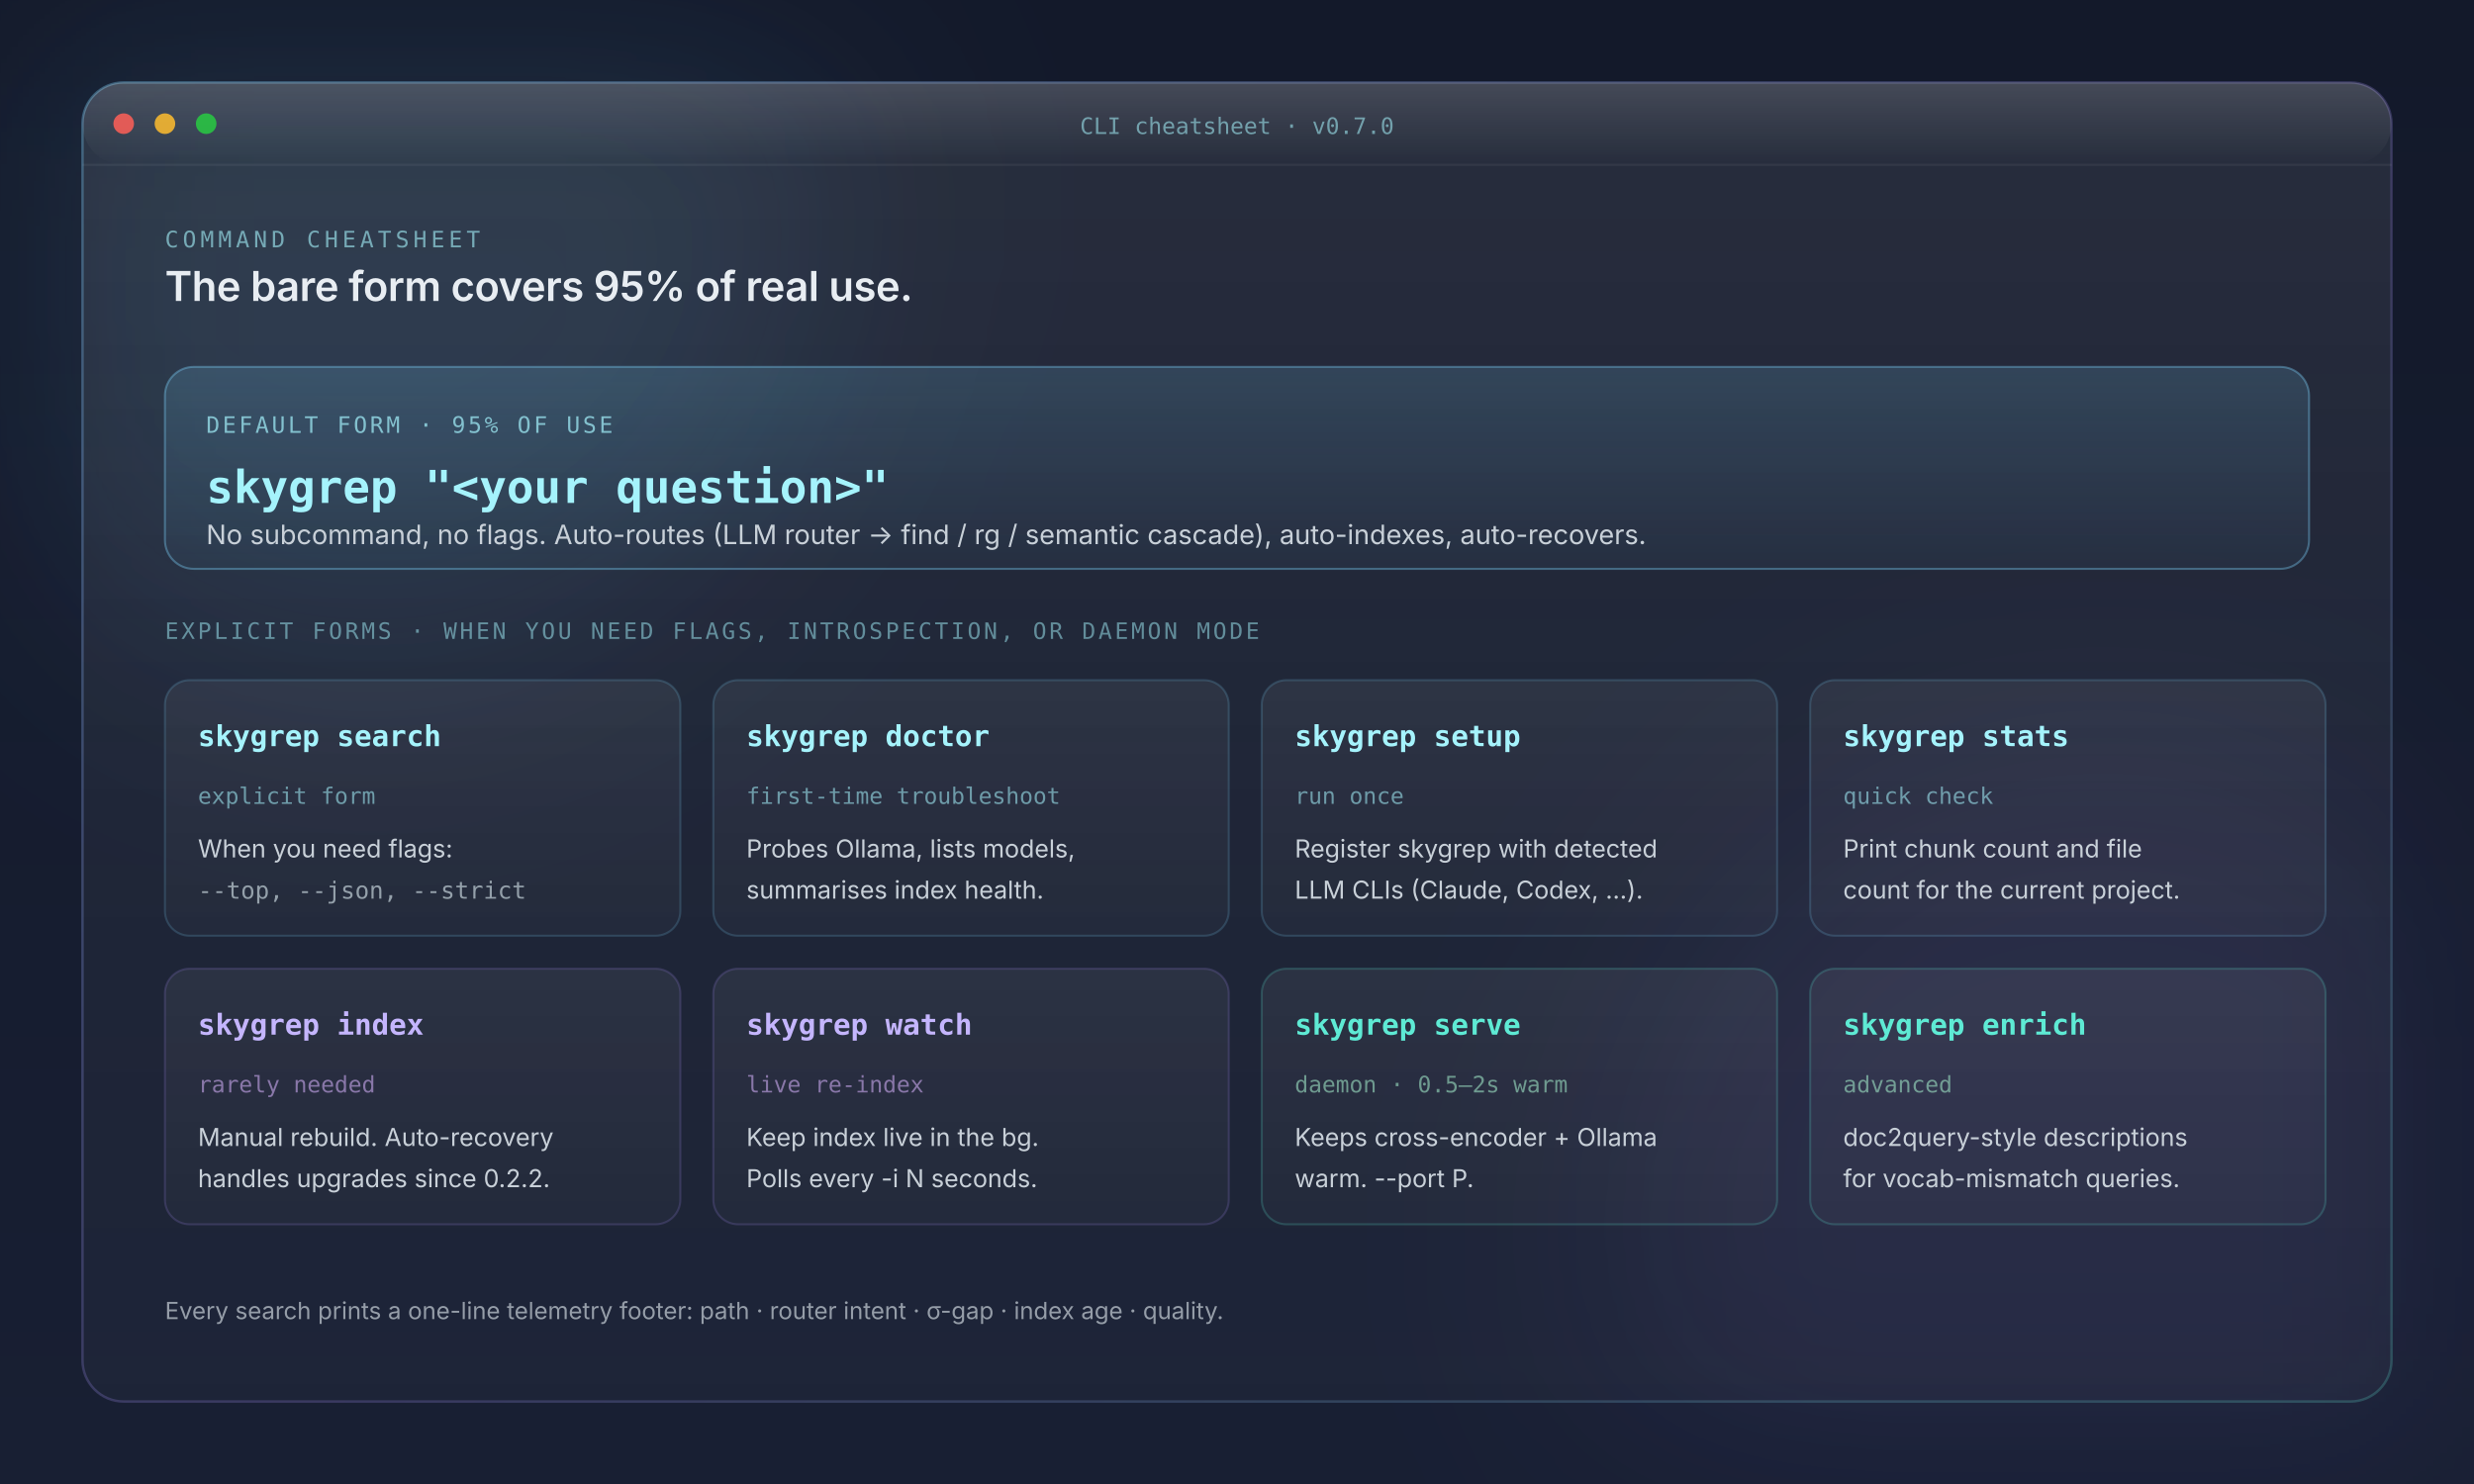
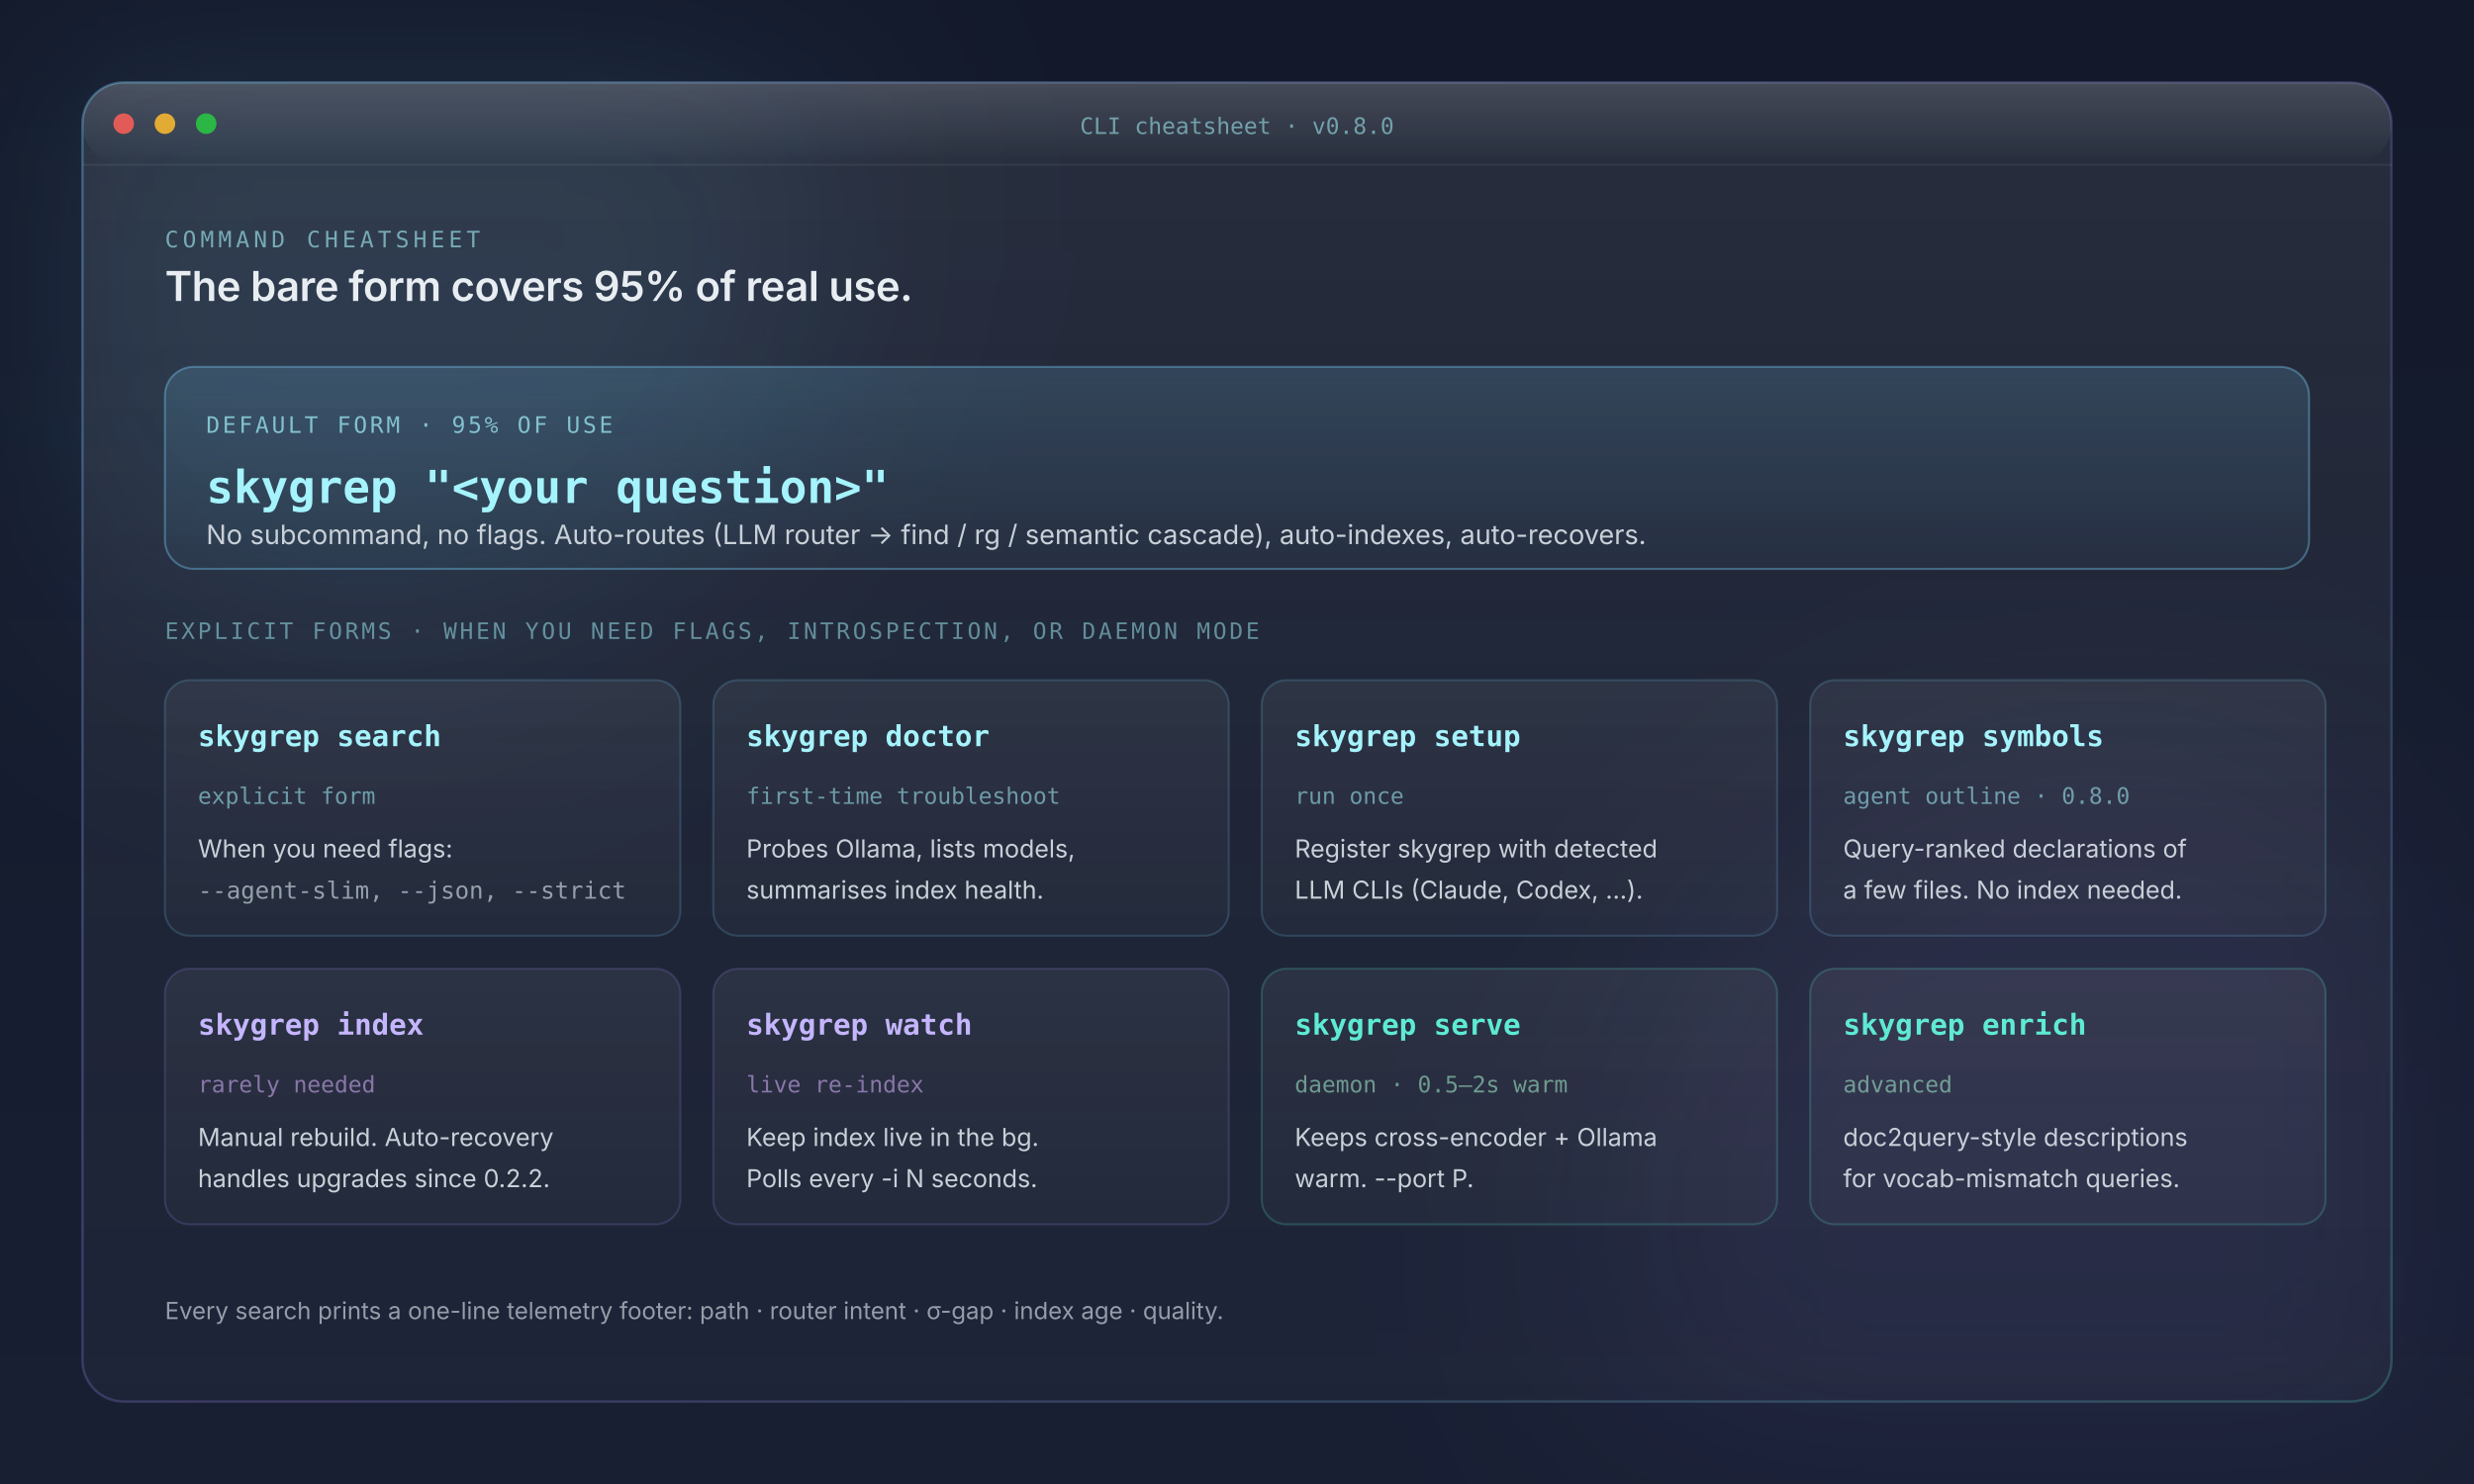
<svg xmlns="http://www.w3.org/2000/svg" viewBox="0 0 1200 720" role="img" aria-labelledby="cli-title cli-desc" font-family="Inter, ui-sans-serif, -apple-system, 'Segoe UI', Roboto, system-ui, sans-serif">
  <defs>
    <linearGradient id="cli-bg" x1="0" y1="0" x2="0" y2="1">
      <stop offset="0%" stop-color="#13192a" />
      <stop offset="100%" stop-color="#181f33" />
    </linearGradient>
    <linearGradient id="cli-card" x1="0" y1="0" x2="0" y2="1">
      <stop offset="0%" stop-color="rgba(255,255,255,0.085)" />
      <stop offset="55%" stop-color="rgba(255,255,255,0.040)" />
      <stop offset="100%" stop-color="rgba(255,255,255,0.025)" />
    </linearGradient>
    <linearGradient id="cli-stroke" x1="0" y1="0" x2="1" y2="1">
      <stop offset="0%" stop-color="rgba(125,211,252,0.34)" />
      <stop offset="55%" stop-color="rgba(167,139,250,0.22)" />
      <stop offset="100%" stop-color="rgba(94,234,212,0.22)" />
    </linearGradient>
    <linearGradient id="cli-hero-tile" x1="0" y1="0" x2="0" y2="1">
      <stop offset="0%" stop-color="rgba(125,211,252,0.16)" />
      <stop offset="100%" stop-color="rgba(125,211,252,0.04)" />
    </linearGradient>
    <linearGradient id="cli-tile" x1="0" y1="0" x2="0" y2="1">
      <stop offset="0%" stop-color="rgba(255,255,255,0.06)" />
      <stop offset="100%" stop-color="rgba(255,255,255,0.022)" />
    </linearGradient>
    <linearGradient id="cli-gleam" x1="0" y1="0" x2="0" y2="1">
      <stop offset="0%" stop-color="rgba(255,255,255,0.14)" />
      <stop offset="100%" stop-color="rgba(255,255,255,0)" />
    </linearGradient>
    <filter id="cli-blur" x="-25%" y="-25%" width="150%" height="150%">
      <feGaussianBlur stdDeviation="60" />
    </filter>
  </defs>
  <rect width="1200" height="720" fill="url(#cli-bg)" />
  <g filter="url(#cli-blur)" opacity="0.55">
    <circle cx="180" cy="100" r="220" fill="rgba(125,211,252,0.18)" />
    <circle cx="1020" cy="600" r="240" fill="rgba(167,139,250,0.14)" />
  </g>
  <g transform="translate(40 40)">
    <rect width="1120" height="640" rx="20" fill="url(#cli-card)" stroke="url(#cli-stroke)" stroke-width="1.2" />
    <rect width="1120" height="40" rx="20" fill="url(#cli-gleam)" />
    <line x1="0" y1="40" x2="1120" y2="40" stroke="rgba(255,255,255,0.06)" stroke-width="1" />
    <g transform="translate(20 20)">
      <circle cx="0" cy="0" r="5" fill="#ff5f57" opacity="0.85" />
      <circle cx="20" cy="0" r="5" fill="#ffbd2e" opacity="0.85" />
      <circle cx="40" cy="0" r="5" fill="#28ca42" opacity="0.85" />
    </g>
-     <text x="560" y="25" text-anchor="middle" font-size="11" fill="rgba(165,243,252,0.55)" font-family="ui-monospace, Menlo, Consolas, monospace">CLI cheatsheet · v0.7.0</text>
+     <text x="560" y="25" text-anchor="middle" font-size="11" fill="rgba(165,243,252,0.55)" font-family="ui-monospace, Menlo, Consolas, monospace">CLI cheatsheet · v0.8.0</text>
    <text x="40" y="80" font-size="11" letter-spacing="0.18em" fill="rgba(165,243,252,0.6)" font-family="ui-monospace, Menlo, Consolas, monospace">COMMAND CHEATSHEET</text>
    <text x="40" y="106" font-size="20" fill="#e8edf2" font-weight="600" letter-spacing="-0.01em">The bare form covers 95% of real use.</text>
    <g transform="translate(40 138)">
      <rect width="1040" height="98" rx="14" fill="url(#cli-hero-tile)" stroke="rgba(125,211,252,0.36)" />
      <text x="20" y="32" font-size="11" letter-spacing="0.12em" fill="rgba(165,243,252,0.7)" font-family="ui-monospace, Menlo, Consolas, monospace">DEFAULT FORM · 95% OF USE</text>
      <text x="20" y="66" font-size="22" fill="#a5f3fc" font-weight="700" font-family="ui-monospace, 'JetBrains Mono', Menlo, Consolas, monospace">skygrep "&lt;your question&gt;"</text>
      <text x="20" y="86" font-size="13" fill="#c8d0d8">No subcommand, no flags. Auto-routes (LLM router → find / rg / semantic cascade), auto-indexes, auto-recovers.</text>
    </g>
    <text x="40" y="270" font-size="11" letter-spacing="0.12em" fill="rgba(165,243,252,0.5)" font-family="ui-monospace, Menlo, Consolas, monospace">EXPLICIT FORMS · WHEN YOU NEED FLAGS, INTROSPECTION, OR DAEMON MODE</text>
    <g transform="translate(40 290)" font-family="ui-monospace, Menlo, Consolas, monospace">
      <g>
        <rect width="250" height="124" rx="12" fill="url(#cli-tile)" stroke="rgba(125,211,252,0.18)" />
        <text x="16" y="32" font-size="14" fill="#a5f3fc" font-weight="700">skygrep search</text>
        <text x="16" y="60" font-size="11" fill="rgba(165,243,252,0.55)">explicit form</text>
        <text x="16" y="86" font-size="12" fill="#c8d0d8" font-family="Inter, sans-serif">When you need flags:</text>
-         <text x="16" y="106" font-size="11.5" fill="#94a0aa">--top, --json, --strict</text>
+         <text x="16" y="106" font-size="11.5" fill="#94a0aa">--agent-slim, --json, --strict</text>
      </g>
      <g transform="translate(266 0)">
        <rect width="250" height="124" rx="12" fill="url(#cli-tile)" stroke="rgba(125,211,252,0.18)" />
        <text x="16" y="32" font-size="14" fill="#a5f3fc" font-weight="700">skygrep doctor</text>
        <text x="16" y="60" font-size="11" fill="rgba(165,243,252,0.55)">first-time troubleshoot</text>
        <text x="16" y="86" font-size="12" fill="#c8d0d8" font-family="Inter, sans-serif">Probes Ollama, lists models,</text>
        <text x="16" y="106" font-size="12" fill="#c8d0d8" font-family="Inter, sans-serif">summarises index health.</text>
      </g>
      <g transform="translate(532 0)">
        <rect width="250" height="124" rx="12" fill="url(#cli-tile)" stroke="rgba(125,211,252,0.18)" />
        <text x="16" y="32" font-size="14" fill="#a5f3fc" font-weight="700">skygrep setup</text>
        <text x="16" y="60" font-size="11" fill="rgba(165,243,252,0.55)">run once</text>
        <text x="16" y="86" font-size="12" fill="#c8d0d8" font-family="Inter, sans-serif">Register skygrep with detected</text>
        <text x="16" y="106" font-size="12" fill="#c8d0d8" font-family="Inter, sans-serif">LLM CLIs (Claude, Codex, …).</text>
      </g>
      <g transform="translate(798 0)">
        <rect width="250" height="124" rx="12" fill="url(#cli-tile)" stroke="rgba(125,211,252,0.18)" />
-         <text x="16" y="32" font-size="14" fill="#a5f3fc" font-weight="700">skygrep stats</text>
-         <text x="16" y="60" font-size="11" fill="rgba(165,243,252,0.55)">quick check</text>
-         <text x="16" y="86" font-size="12" fill="#c8d0d8" font-family="Inter, sans-serif">Print chunk count and file</text>
-         <text x="16" y="106" font-size="12" fill="#c8d0d8" font-family="Inter, sans-serif">count for the current project.</text>
+         <text x="16" y="32" font-size="14" fill="#a5f3fc" font-weight="700">skygrep symbols</text>
+         <text x="16" y="60" font-size="11" fill="rgba(165,243,252,0.55)">agent outline · 0.8.0</text>
+         <text x="16" y="86" font-size="12" fill="#c8d0d8" font-family="Inter, sans-serif">Query-ranked declarations of</text>
+         <text x="16" y="106" font-size="12" fill="#c8d0d8" font-family="Inter, sans-serif">a few files. No index needed.</text>
      </g>
    </g>
    <g transform="translate(40 430)" font-family="ui-monospace, Menlo, Consolas, monospace">
      <g>
        <rect width="250" height="124" rx="12" fill="url(#cli-tile)" stroke="rgba(167,139,250,0.18)" />
        <text x="16" y="32" font-size="14" fill="#c4b5fd" font-weight="700">skygrep index</text>
        <text x="16" y="60" font-size="11" fill="rgba(216,180,254,0.55)">rarely needed</text>
        <text x="16" y="86" font-size="12" fill="#c8d0d8" font-family="Inter, sans-serif">Manual rebuild. Auto-recovery</text>
        <text x="16" y="106" font-size="12" fill="#c8d0d8" font-family="Inter, sans-serif">handles upgrades since 0.2.2.</text>
      </g>
      <g transform="translate(266 0)">
        <rect width="250" height="124" rx="12" fill="url(#cli-tile)" stroke="rgba(167,139,250,0.18)" />
        <text x="16" y="32" font-size="14" fill="#c4b5fd" font-weight="700">skygrep watch</text>
        <text x="16" y="60" font-size="11" fill="rgba(216,180,254,0.55)">live re-index</text>
        <text x="16" y="86" font-size="12" fill="#c8d0d8" font-family="Inter, sans-serif">Keep index live in the bg.</text>
        <text x="16" y="106" font-size="12" fill="#c8d0d8" font-family="Inter, sans-serif">Polls every -i N seconds.</text>
      </g>
      <g transform="translate(532 0)">
        <rect width="250" height="124" rx="12" fill="url(#cli-tile)" stroke="rgba(94,234,212,0.20)" />
        <text x="16" y="32" font-size="14" fill="#5eead4" font-weight="700">skygrep serve</text>
        <text x="16" y="60" font-size="11" fill="rgba(167,243,208,0.55)">daemon · 0.5–2s warm</text>
        <text x="16" y="86" font-size="12" fill="#c8d0d8" font-family="Inter, sans-serif">Keeps cross-encoder + Ollama</text>
        <text x="16" y="106" font-size="12" fill="#c8d0d8" font-family="Inter, sans-serif">warm. --port P.</text>
      </g>
      <g transform="translate(798 0)">
        <rect width="250" height="124" rx="12" fill="url(#cli-tile)" stroke="rgba(94,234,212,0.20)" />
        <text x="16" y="32" font-size="14" fill="#5eead4" font-weight="700">skygrep enrich</text>
        <text x="16" y="60" font-size="11" fill="rgba(167,243,208,0.55)">advanced</text>
        <text x="16" y="86" font-size="12" fill="#c8d0d8" font-family="Inter, sans-serif">doc2query-style descriptions</text>
        <text x="16" y="106" font-size="12" fill="#c8d0d8" font-family="Inter, sans-serif">for vocab-mismatch queries.</text>
      </g>
    </g>
    <text x="40" y="600" font-size="11.5" fill="rgba(200,208,216,0.7)">Every search prints a one-line telemetry footer:  path · router intent · σ-gap · index age · quality.</text>
  </g>
</svg>
